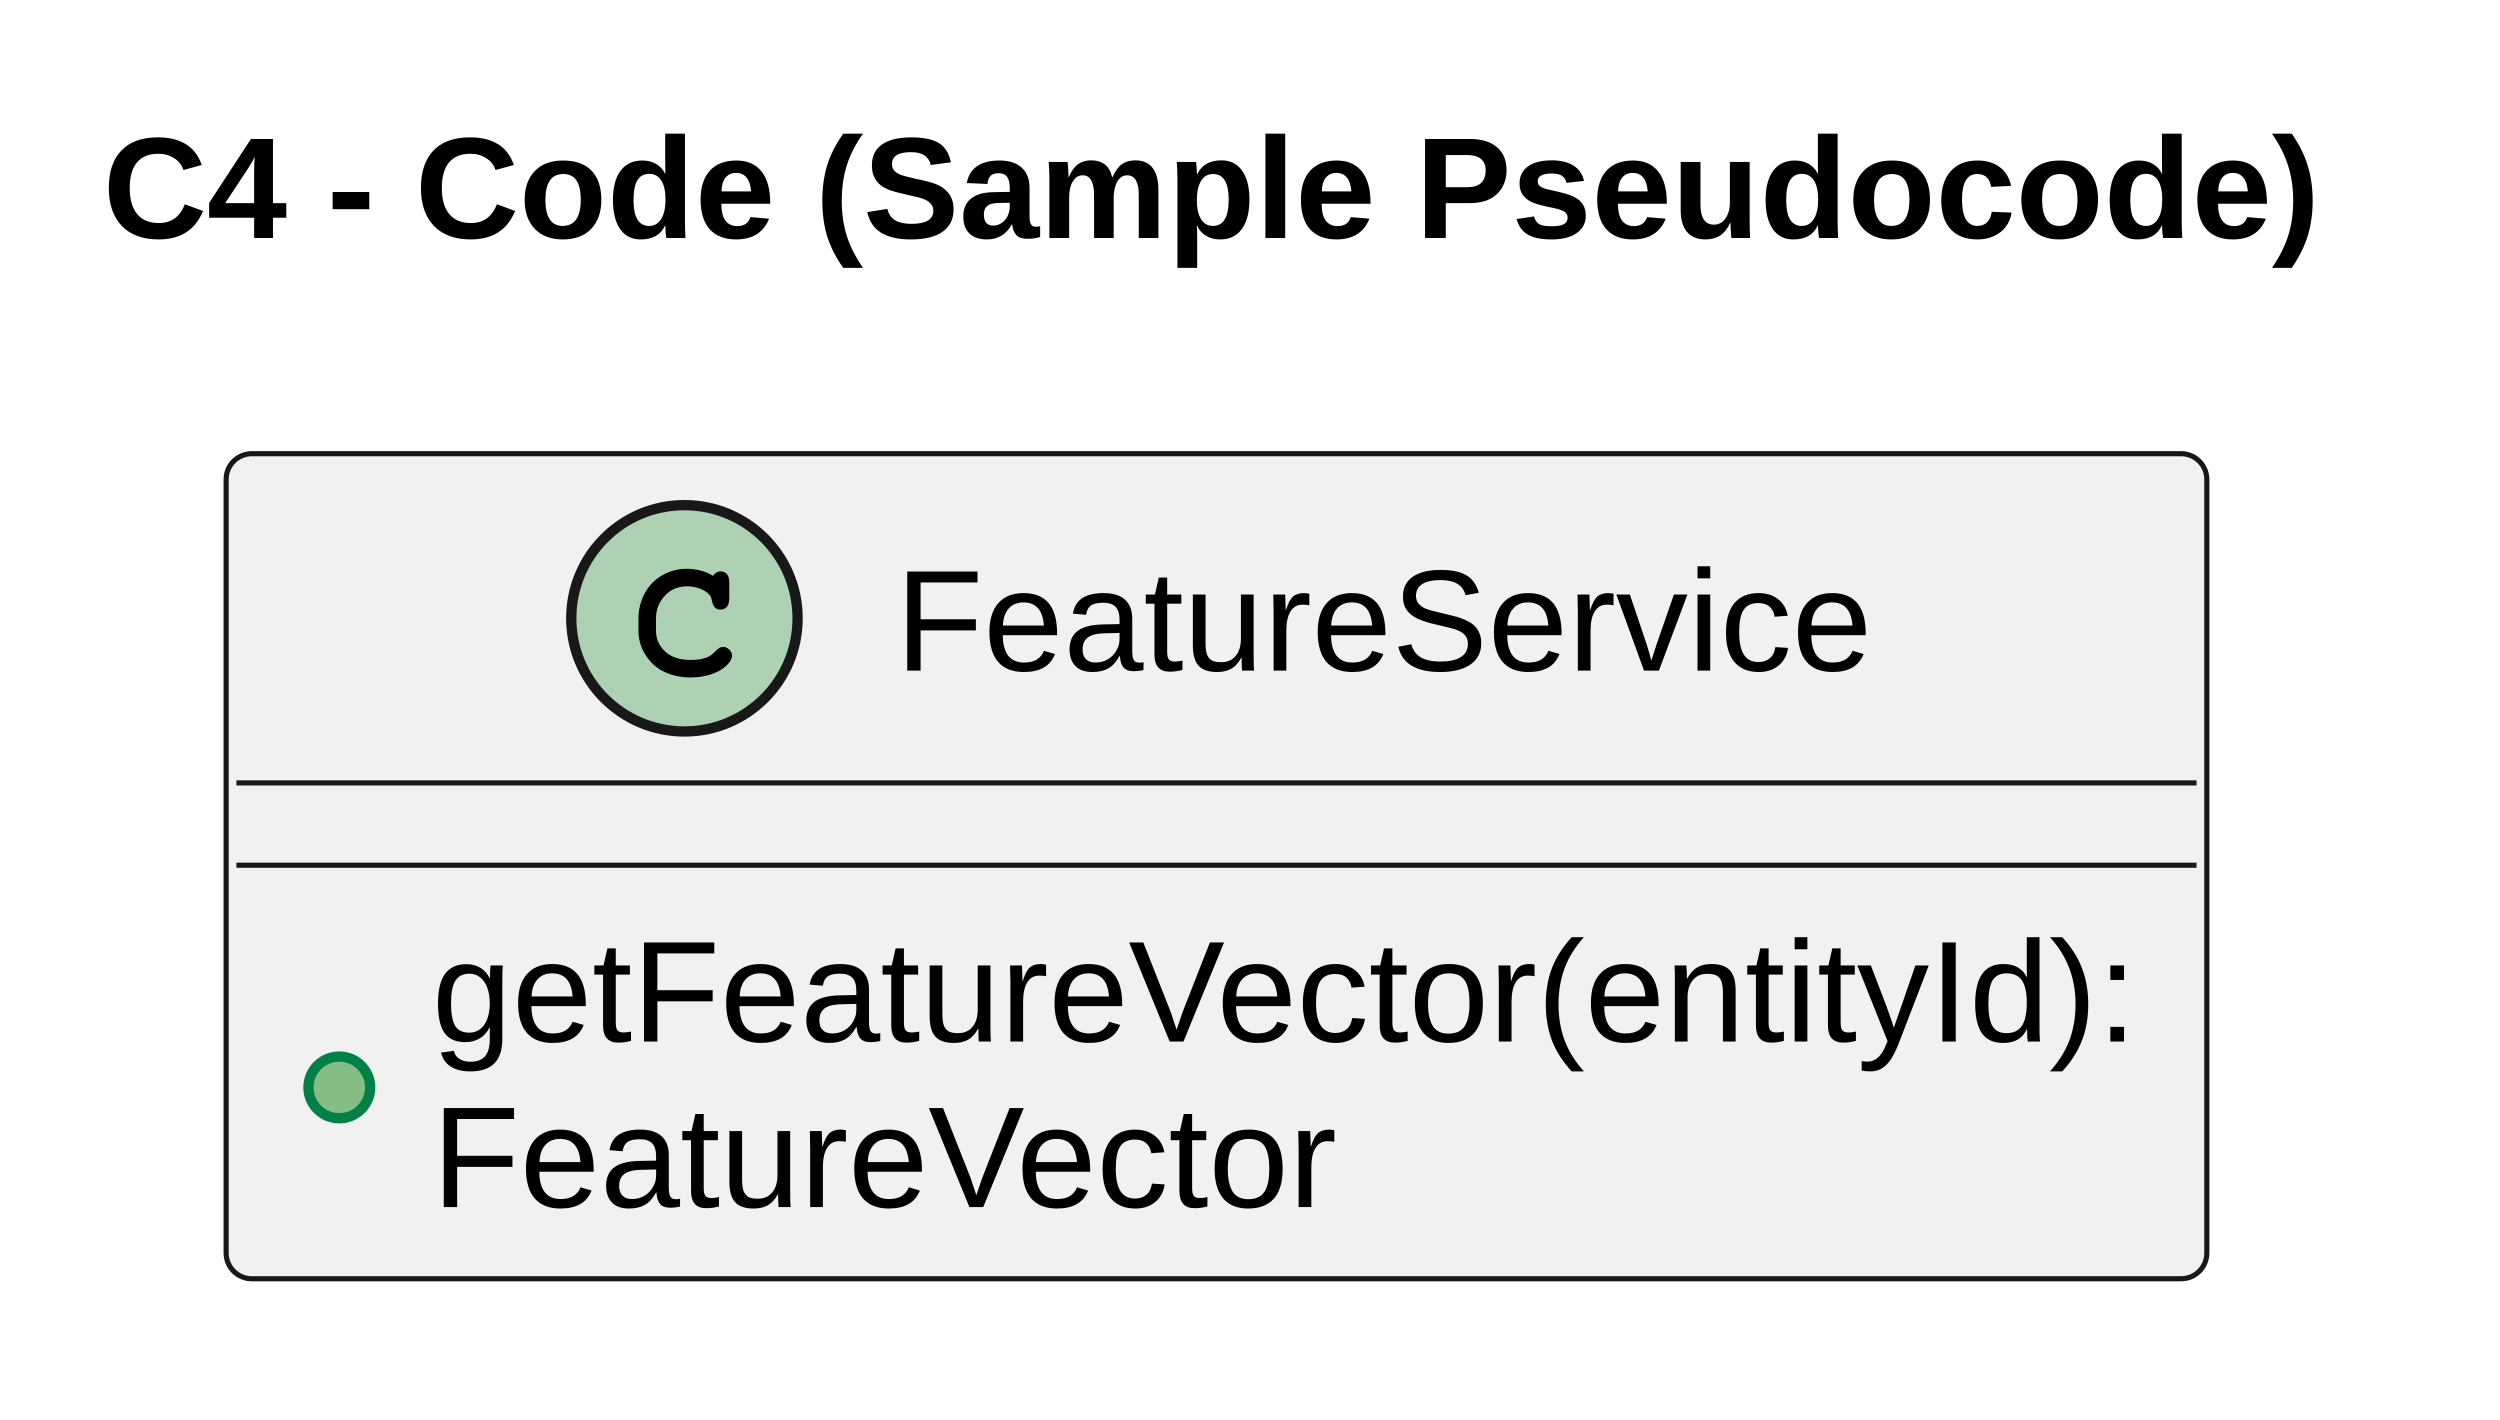
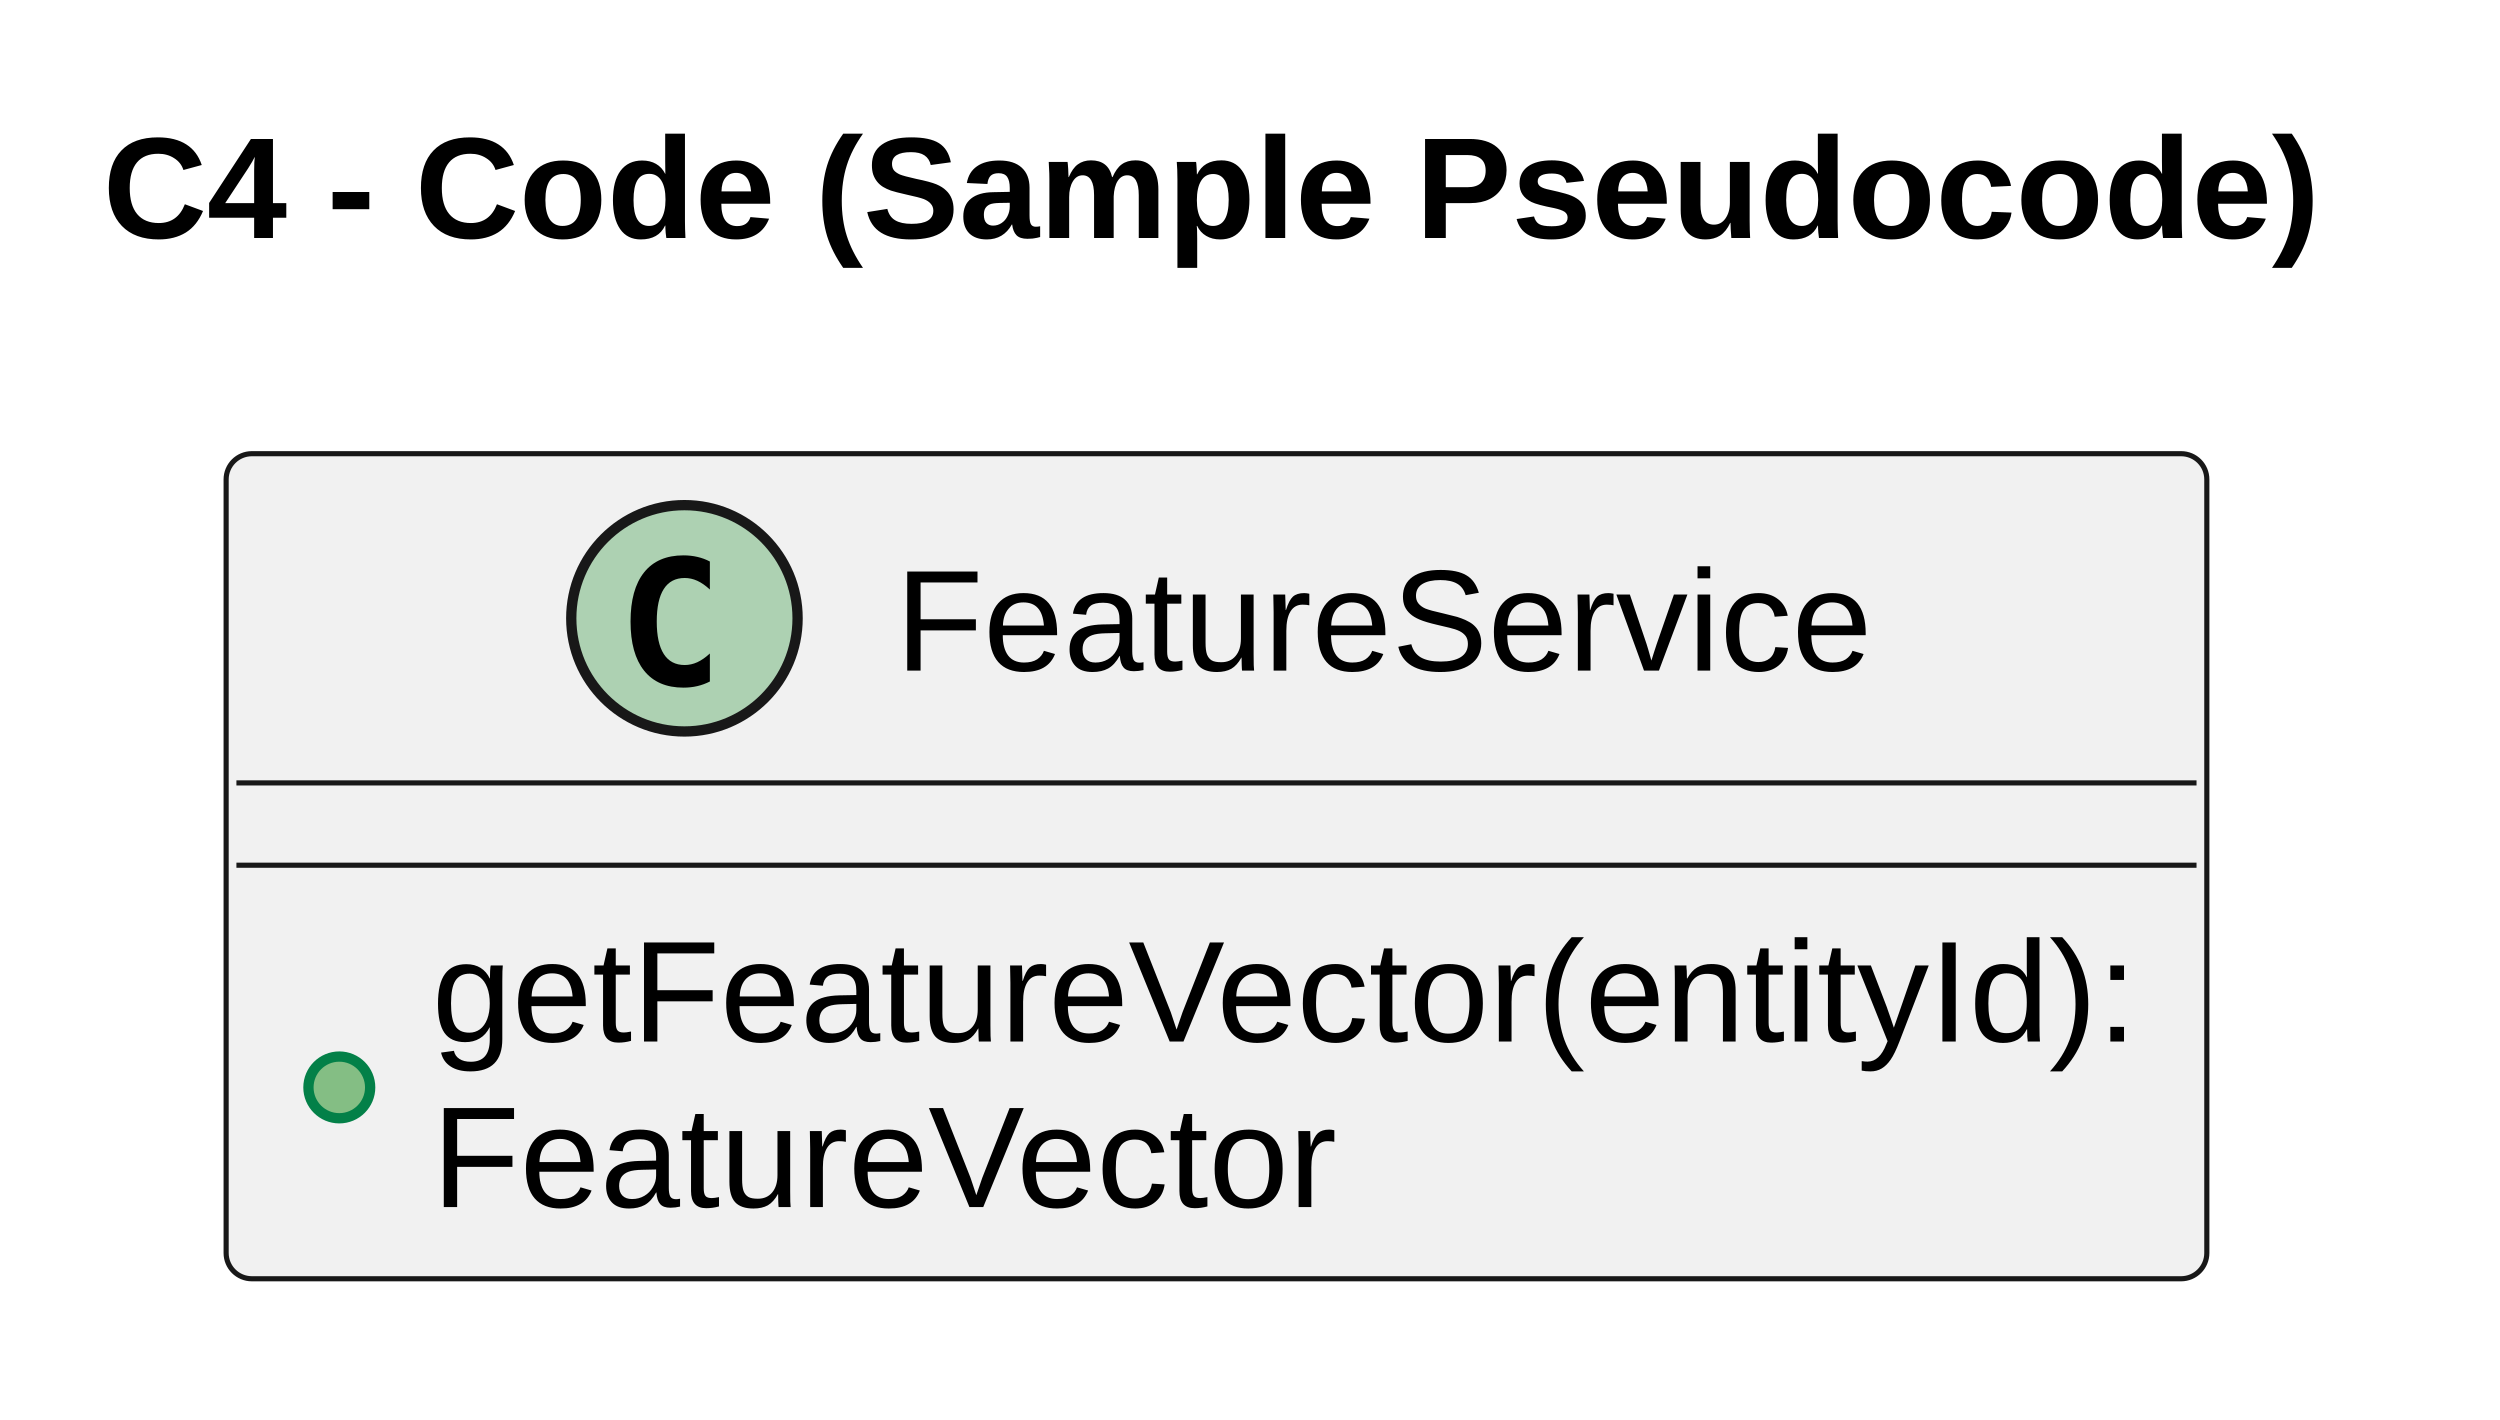
<svg xmlns="http://www.w3.org/2000/svg" contentStyleType="text/css" data-diagram-type="CLASS" height="138px" preserveAspectRatio="none" style="width:243px;height:138px;background:#FFFFFF;" version="1.1" viewBox="0 0 243 138" width="243px" zoomAndPan="magnify">
  <defs />
  <g>
-     <text fill="#000000" font-family="Arial" font-size="14" font-weight="bold" lengthAdjust="spacing" textLength="215.482" x="10" y="23.132">C4 - Code (Sample Pseudocode)</text>
+     <g class="title" data-source-line="3">
+       <text fill="#000000" font-family="Arial" font-size="14" font-weight="bold" lengthAdjust="spacing" textLength="215.482" x="10" y="23.132">C4 - Code (Sample Pseudocode)</text>
+     </g>
    <g class="entity" data-entity="FeatureService" data-source-line="4" data-uid="ent0002" id="entity_FeatureService">
      <rect fill="#F1F1F1" height="80.197" rx="2.5" ry="2.5" style="stroke:#181818;stroke-width:0.5;" width="192.523" x="21.98" y="44.099" />
      <ellipse cx="66.526" cy="60.099" fill="#ADD1B2" rx="11" ry="11" style="stroke:#181818;stroke-width:1;" />
-       <path d="M69.291,55.974 Q69.448,55.755 69.635,55.645 Q69.823,55.536 70.041,55.536 Q70.416,55.536 70.651,55.802 Q70.885,56.052 70.885,56.661 L70.885,58.114 Q70.885,58.724 70.651,58.989 Q70.416,59.255 70.041,59.255 Q69.698,59.255 69.495,59.052 Q69.291,58.864 69.182,58.349 Q69.135,57.989 68.948,57.802 Q68.62,57.427 68.01,57.208 Q67.401,56.989 66.776,56.989 Q66.01,56.989 65.37,57.317 Q64.745,57.645 64.245,58.395 Q63.76,59.145 63.76,60.177 L63.76,61.27 Q63.76,62.505 64.651,63.333 Q65.541,64.145 67.135,64.145 Q68.073,64.145 68.729,63.895 Q69.12,63.739 69.541,63.302 Q69.807,63.036 69.948,62.958 Q70.104,62.88 70.307,62.88 Q70.635,62.88 70.885,63.145 Q71.151,63.395 71.151,63.739 Q71.151,64.083 70.807,64.489 Q70.307,65.067 69.51,65.395 Q68.432,65.849 67.135,65.849 Q65.62,65.849 64.416,65.224 Q63.432,64.724 62.745,63.661 Q62.057,62.583 62.057,61.302 L62.057,60.145 Q62.057,58.817 62.666,57.677 Q63.291,56.52 64.385,55.911 Q65.479,55.286 66.713,55.286 Q67.448,55.286 68.088,55.458 Q68.745,55.614 69.291,55.974 Z " fill="#000000" />
+       <path d="M68.999,66.242 Q68.418,66.54 67.779,66.69 Q67.14,66.839 66.434,66.839 Q63.927,66.839 62.607,65.188 Q61.288,63.536 61.288,60.415 Q61.288,57.285 62.607,55.633 Q63.927,53.981 66.434,53.981 Q67.14,53.981 67.787,54.131 Q68.435,54.28 68.999,54.579 L68.999,57.302 Q68.368,56.721 67.775,56.451 Q67.181,56.181 66.55,56.181 Q65.206,56.181 64.521,57.248 Q63.836,58.315 63.836,60.415 Q63.836,62.506 64.521,63.573 Q65.206,64.64 66.55,64.64 Q67.181,64.64 67.775,64.37 Q68.368,64.1 68.999,63.519 Z " fill="#000000" />
      <text fill="#000000" font-family="Arial" font-size="14" lengthAdjust="spacing" textLength="94.931" x="87.026" y="65.181">FeatureService</text>
      <line style="stroke:#181818;stroke-width:0.5;" x1="22.98" x2="213.503" y1="76.099" y2="76.099" />
      <line style="stroke:#181818;stroke-width:0.5;" x1="22.98" x2="213.503" y1="84.099" y2="84.099" />
      <ellipse cx="32.98" cy="105.697" fill="#84BE84" rx="3" ry="3" style="stroke:#038048;stroke-width:1;" />
      <text fill="#000000" font-family="Arial" font-size="14" lengthAdjust="spacing" textLength="166.523" x="41.98" y="101.231">getFeatureVector(entityId):</text>
      <text fill="#000000" font-family="Arial" font-size="14" lengthAdjust="spacing" textLength="88.71" x="41.98" y="117.329">FeatureVector</text>
    </g>
  </g>
</svg>
